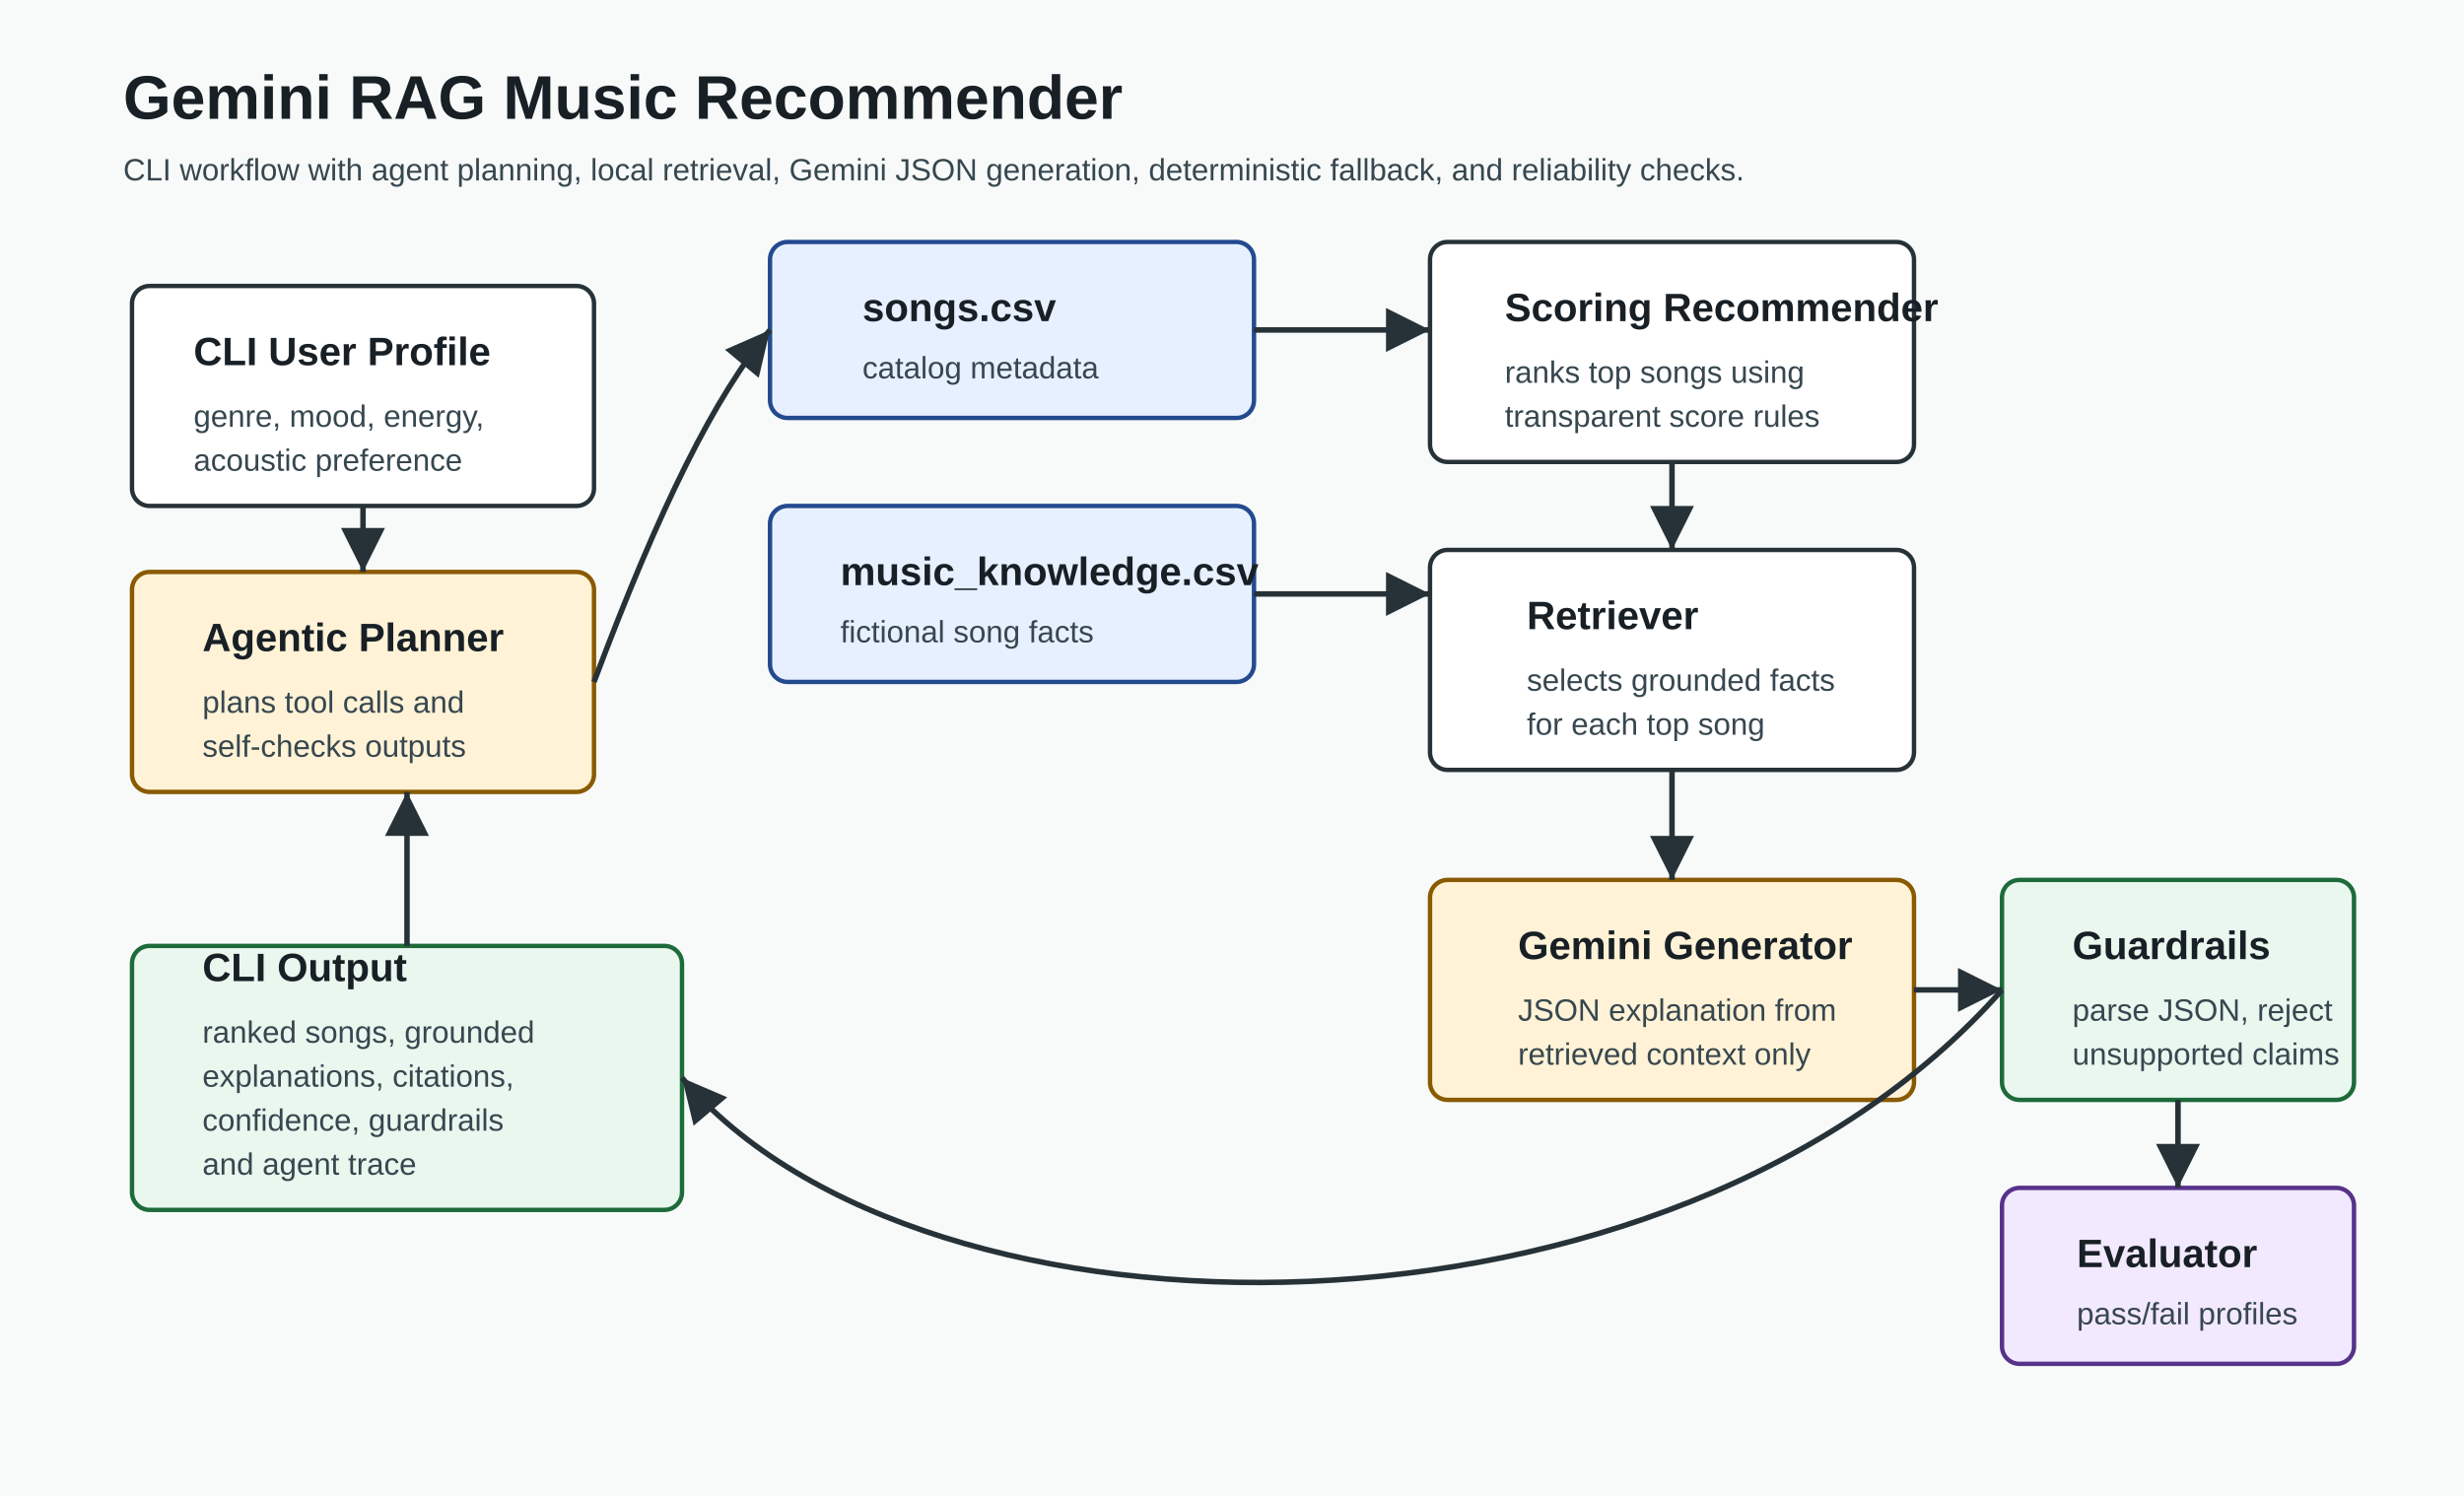
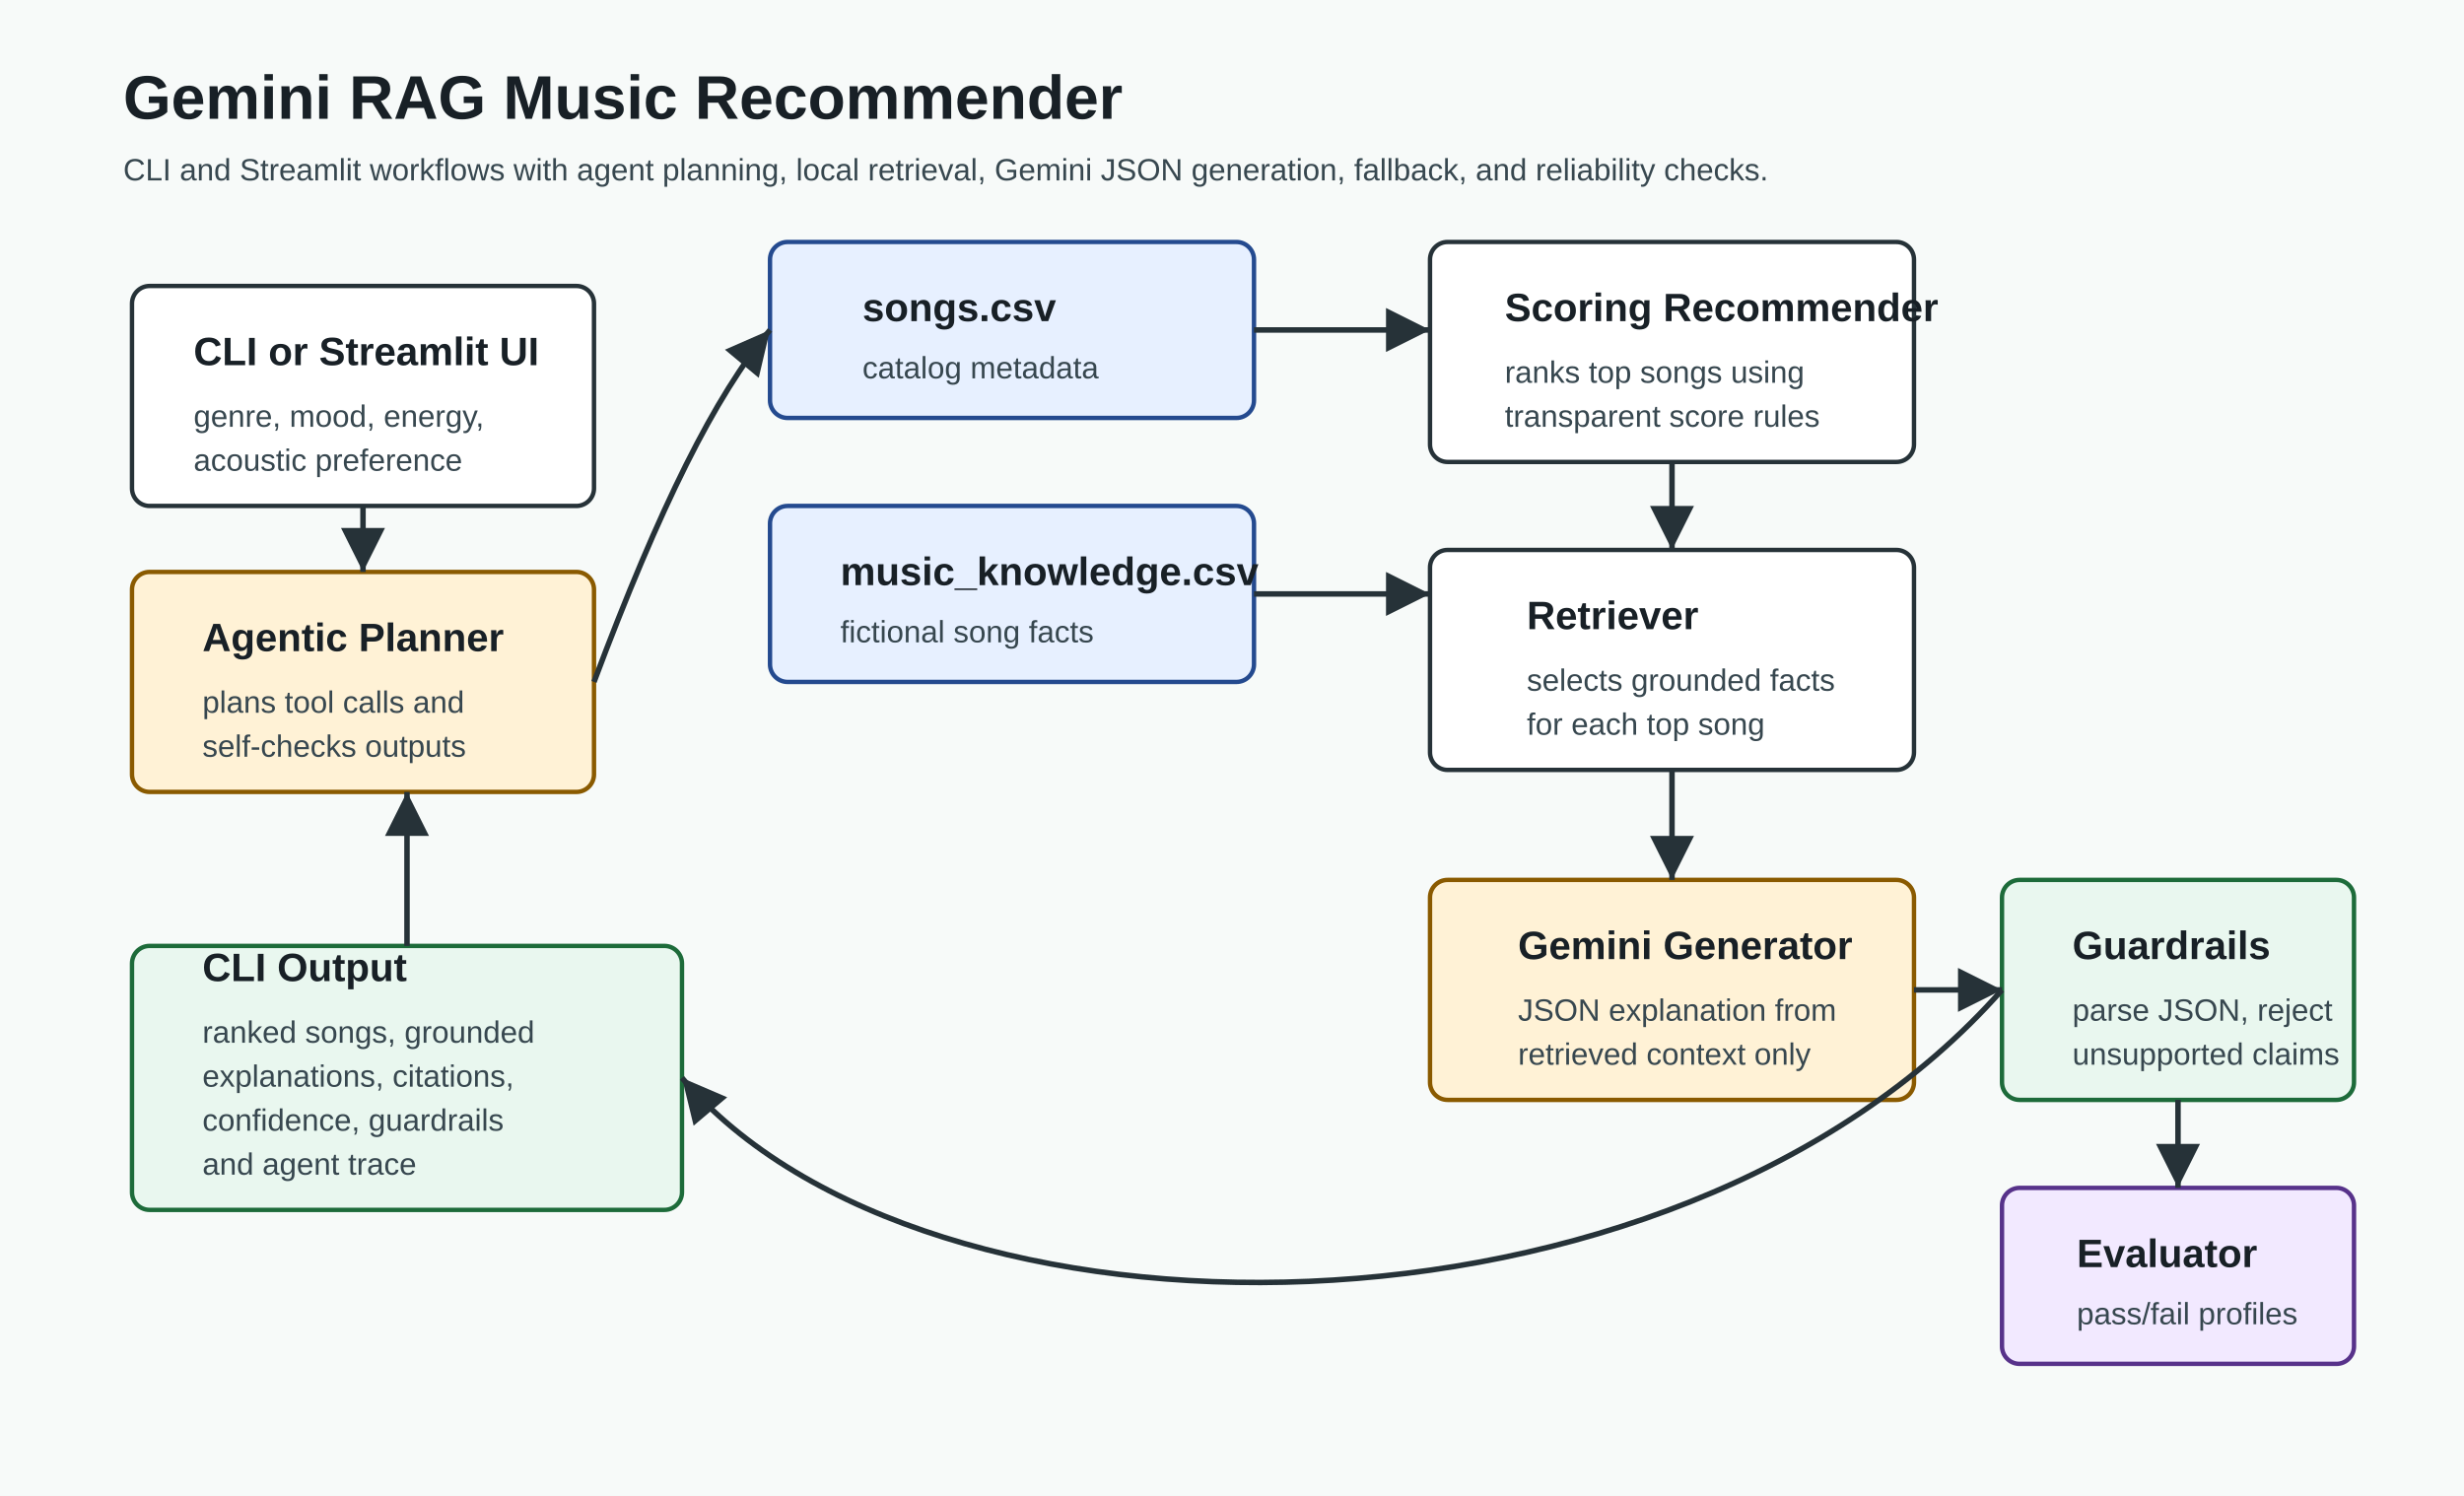
<svg xmlns="http://www.w3.org/2000/svg" width="1120" height="680" viewBox="0 0 1120 680" role="img" aria-labelledby="title desc">
  <defs>
    <marker id="arrow" markerWidth="12" markerHeight="12" refX="10" refY="6" orient="auto" markerUnits="strokeWidth">
      <path d="M2,2 L10,6 L2,10 Z" fill="#263238" />
    </marker>
    <style>
      .bg { fill: #f7faf9; }
      .box { fill: #ffffff; stroke: #263238; stroke-width: 2; rx: 8; }
      .data { fill: #e7f0ff; stroke: #244a8f; }
      .ai { fill: #fff2d6; stroke: #8a5a00; }
      .guard { fill: #e9f7ef; stroke: #1d6b3a; }
      .test { fill: #f2e9ff; stroke: #57328a; }
      .text { fill: #182026; font-family: Arial, sans-serif; font-size: 18px; font-weight: 700; }
      .small { fill: #37474f; font-family: Arial, sans-serif; font-size: 14px; font-weight: 400; }
      .arrow { stroke: #263238; stroke-width: 2.5; fill: none; marker-end: url(#arrow); }
    </style>
  </defs>
  <rect class="bg" width="1120" height="680" />
  <text x="56" y="54" class="text" style="font-size: 28px;">Gemini RAG Music Recommender</text>
-   <text x="56" y="82" class="small">CLI workflow with agent planning, local retrieval, Gemini JSON generation, deterministic fallback, and reliability checks.</text>
+   <text x="56" y="82" class="small">CLI and Streamlit workflows with agent planning, local retrieval, Gemini JSON generation, fallback, and reliability checks.</text>
  <rect x="60" y="130" width="210" height="100" class="box" />
-   <text x="88" y="166" class="text">CLI User Profile</text>
+   <text x="88" y="166" class="text">CLI or Streamlit UI</text>
  <text x="88" y="194" class="small">genre, mood, energy,</text>
  <text x="88" y="214" class="small">acoustic preference</text>
  <rect x="60" y="260" width="210" height="100" class="box ai" />
  <text x="92" y="296" class="text">Agentic Planner</text>
  <text x="92" y="324" class="small">plans tool calls and</text>
  <text x="92" y="344" class="small">self-checks outputs</text>
  <rect x="350" y="110" width="220" height="80" class="box data" />
  <text x="392" y="146" class="text">songs.csv</text>
  <text x="392" y="172" class="small">catalog metadata</text>
  <rect x="350" y="230" width="220" height="80" class="box data" />
  <text x="382" y="266" class="text">music_knowledge.csv</text>
  <text x="382" y="292" class="small">fictional song facts</text>
  <rect x="650" y="110" width="220" height="100" class="box" />
  <text x="684" y="146" class="text">Scoring Recommender</text>
  <text x="684" y="174" class="small">ranks top songs using</text>
  <text x="684" y="194" class="small">transparent score rules</text>
  <rect x="650" y="250" width="220" height="100" class="box" />
  <text x="694" y="286" class="text">Retriever</text>
  <text x="694" y="314" class="small">selects grounded facts</text>
  <text x="694" y="334" class="small">for each top song</text>
  <rect x="650" y="400" width="220" height="100" class="box ai" />
  <text x="690" y="436" class="text">Gemini Generator</text>
  <text x="690" y="464" class="small">JSON explanation from</text>
  <text x="690" y="484" class="small">retrieved context only</text>
  <rect x="910" y="400" width="160" height="100" class="box guard" />
  <text x="942" y="436" class="text">Guardrails</text>
  <text x="942" y="464" class="small">parse JSON, reject</text>
  <text x="942" y="484" class="small">unsupported claims</text>
  <rect x="910" y="540" width="160" height="80" class="box test" />
  <text x="944" y="576" class="text">Evaluator</text>
  <text x="944" y="602" class="small">pass/fail profiles</text>
  <rect x="60" y="430" width="250" height="120" class="box guard" />
  <text x="92" y="446" class="text">CLI Output</text>
  <text x="92" y="474" class="small">ranked songs, grounded</text>
  <text x="92" y="494" class="small">explanations, citations,</text>
  <text x="92" y="514" class="small">confidence, guardrails</text>
  <text x="92" y="534" class="small">and agent trace</text>
  <path class="arrow" d="M165 230 V260" />
  <path class="arrow" d="M270 310 C300 230 325 180 350 150" />
  <path class="arrow" d="M570 150 H650" />
  <path class="arrow" d="M570 270 H650" />
  <path class="arrow" d="M760 210 V250" />
  <path class="arrow" d="M760 350 V400" />
  <path class="arrow" d="M870 450 H910" />
  <path class="arrow" d="M910 450 C760 620 420 620 310 490" />
  <path class="arrow" d="M990 500 V540" />
  <path class="arrow" d="M185 430 V360" />
</svg>
